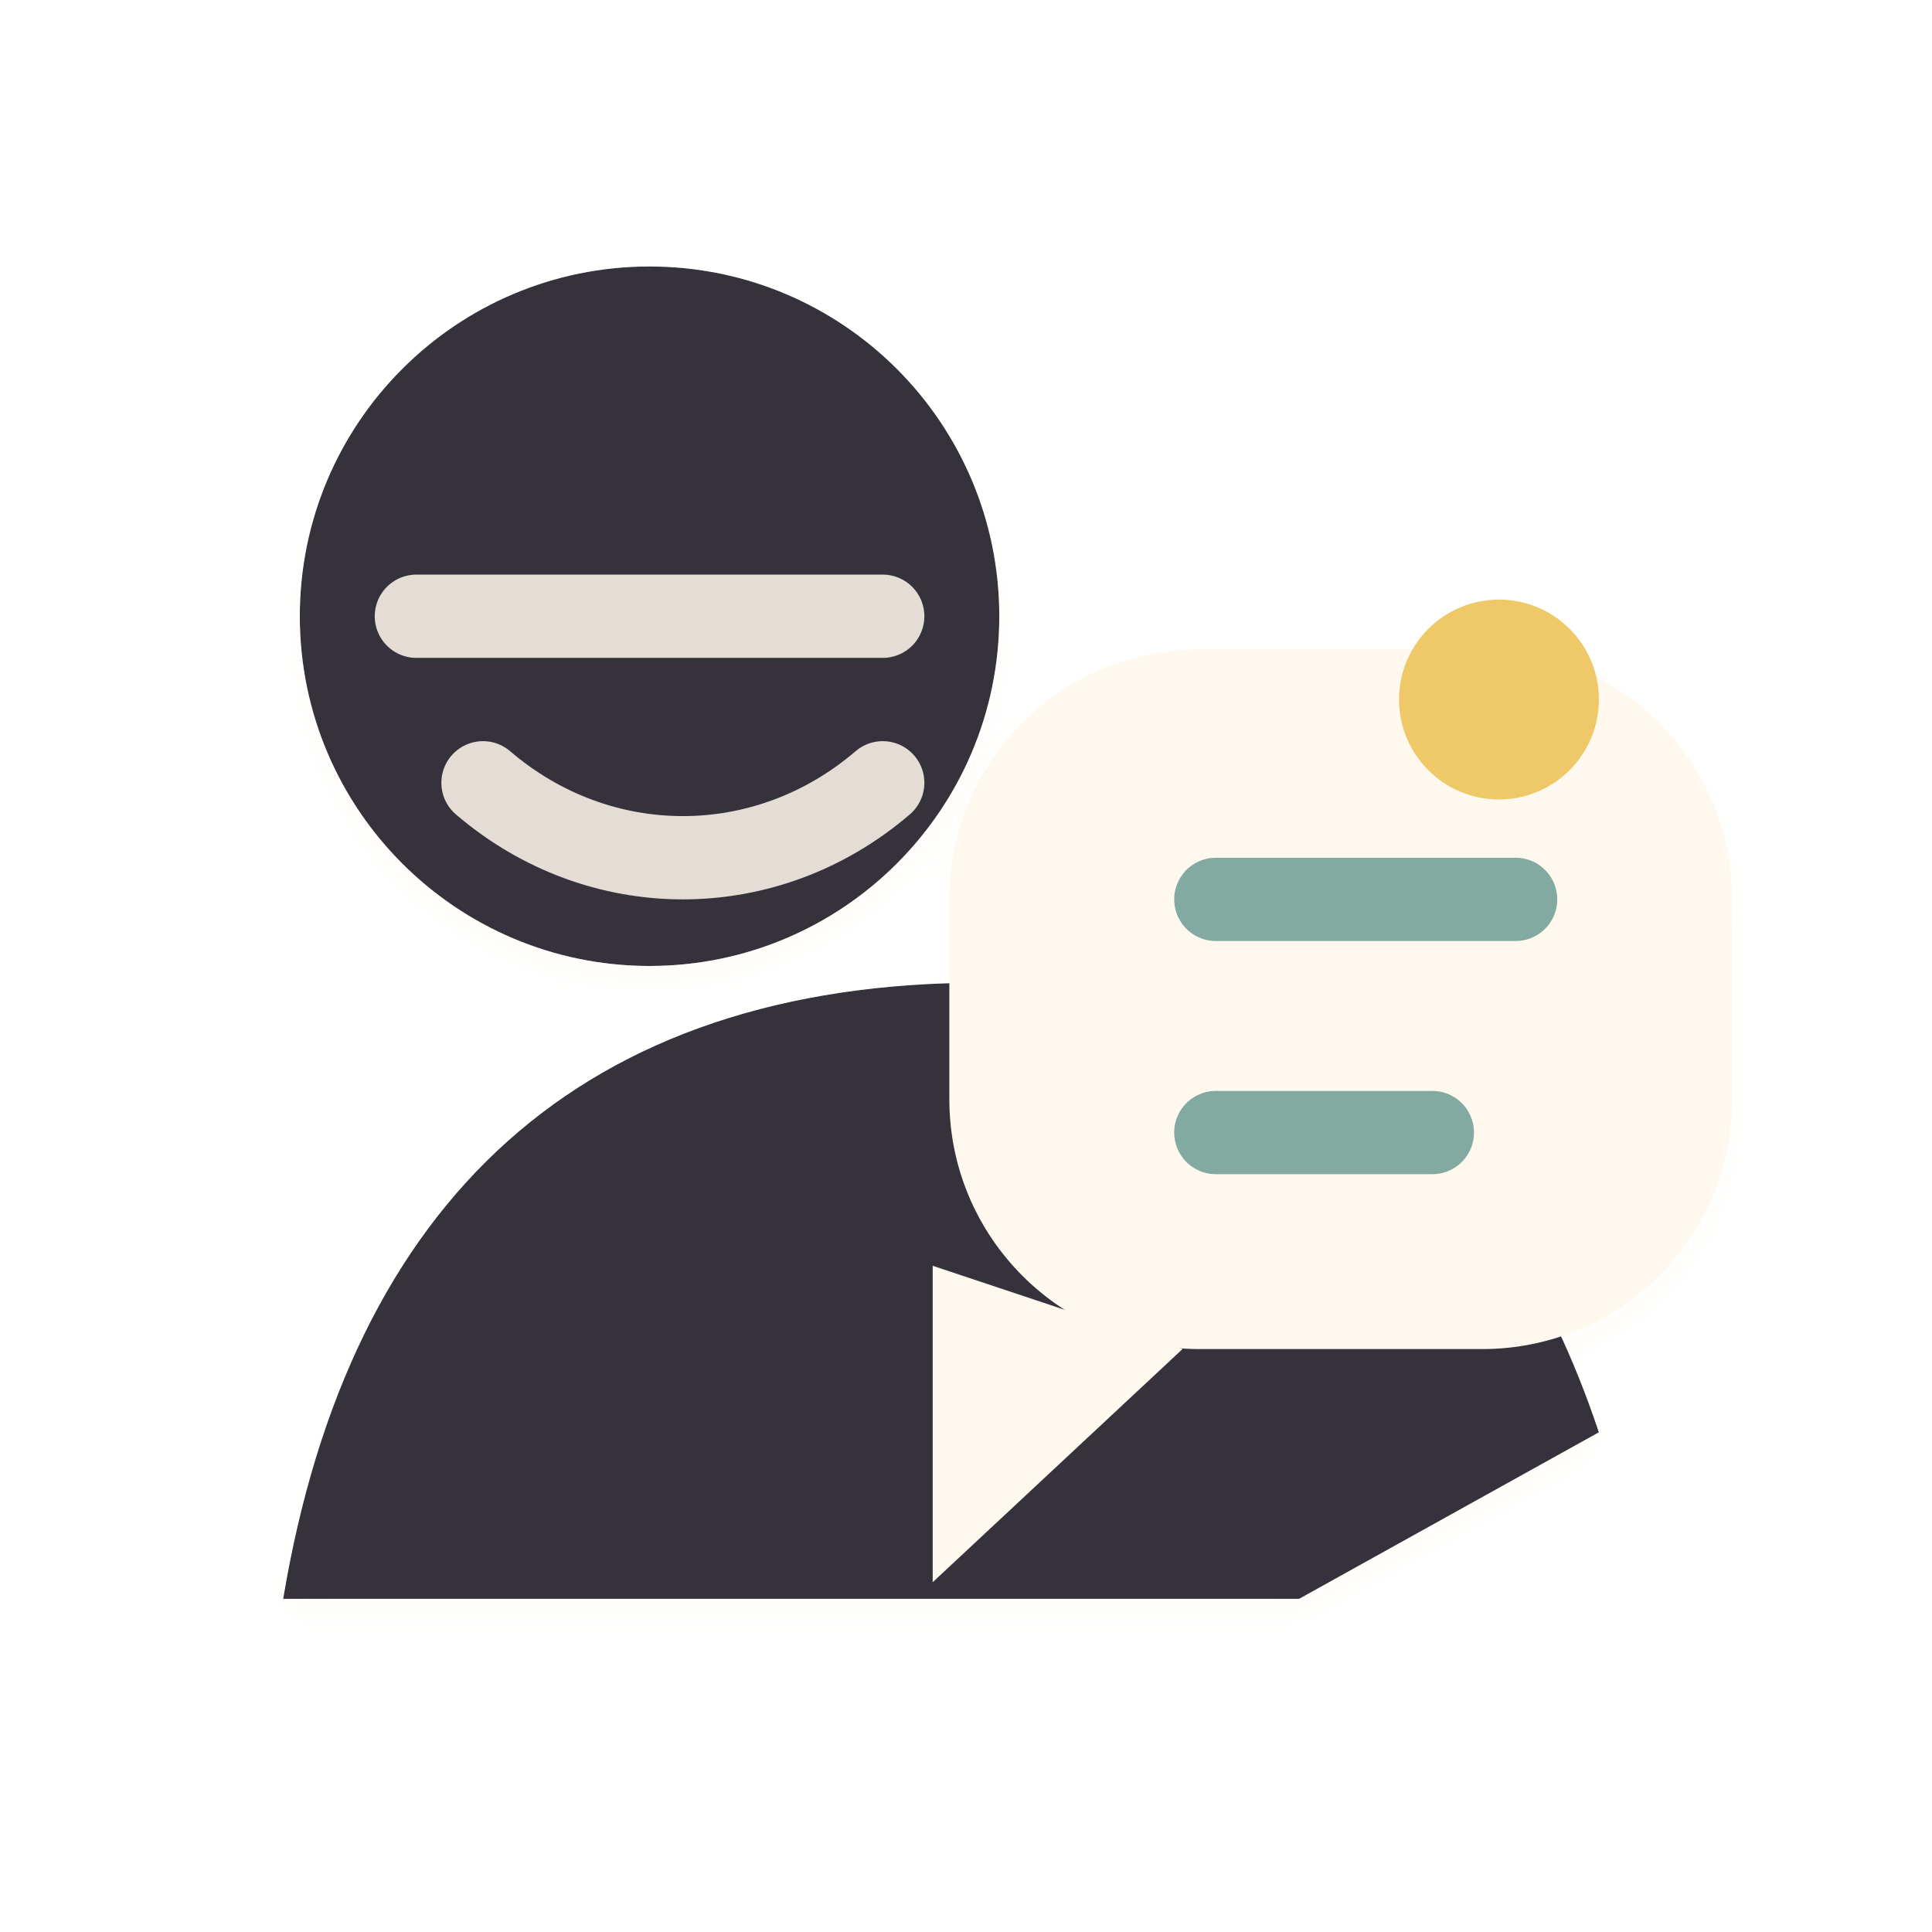
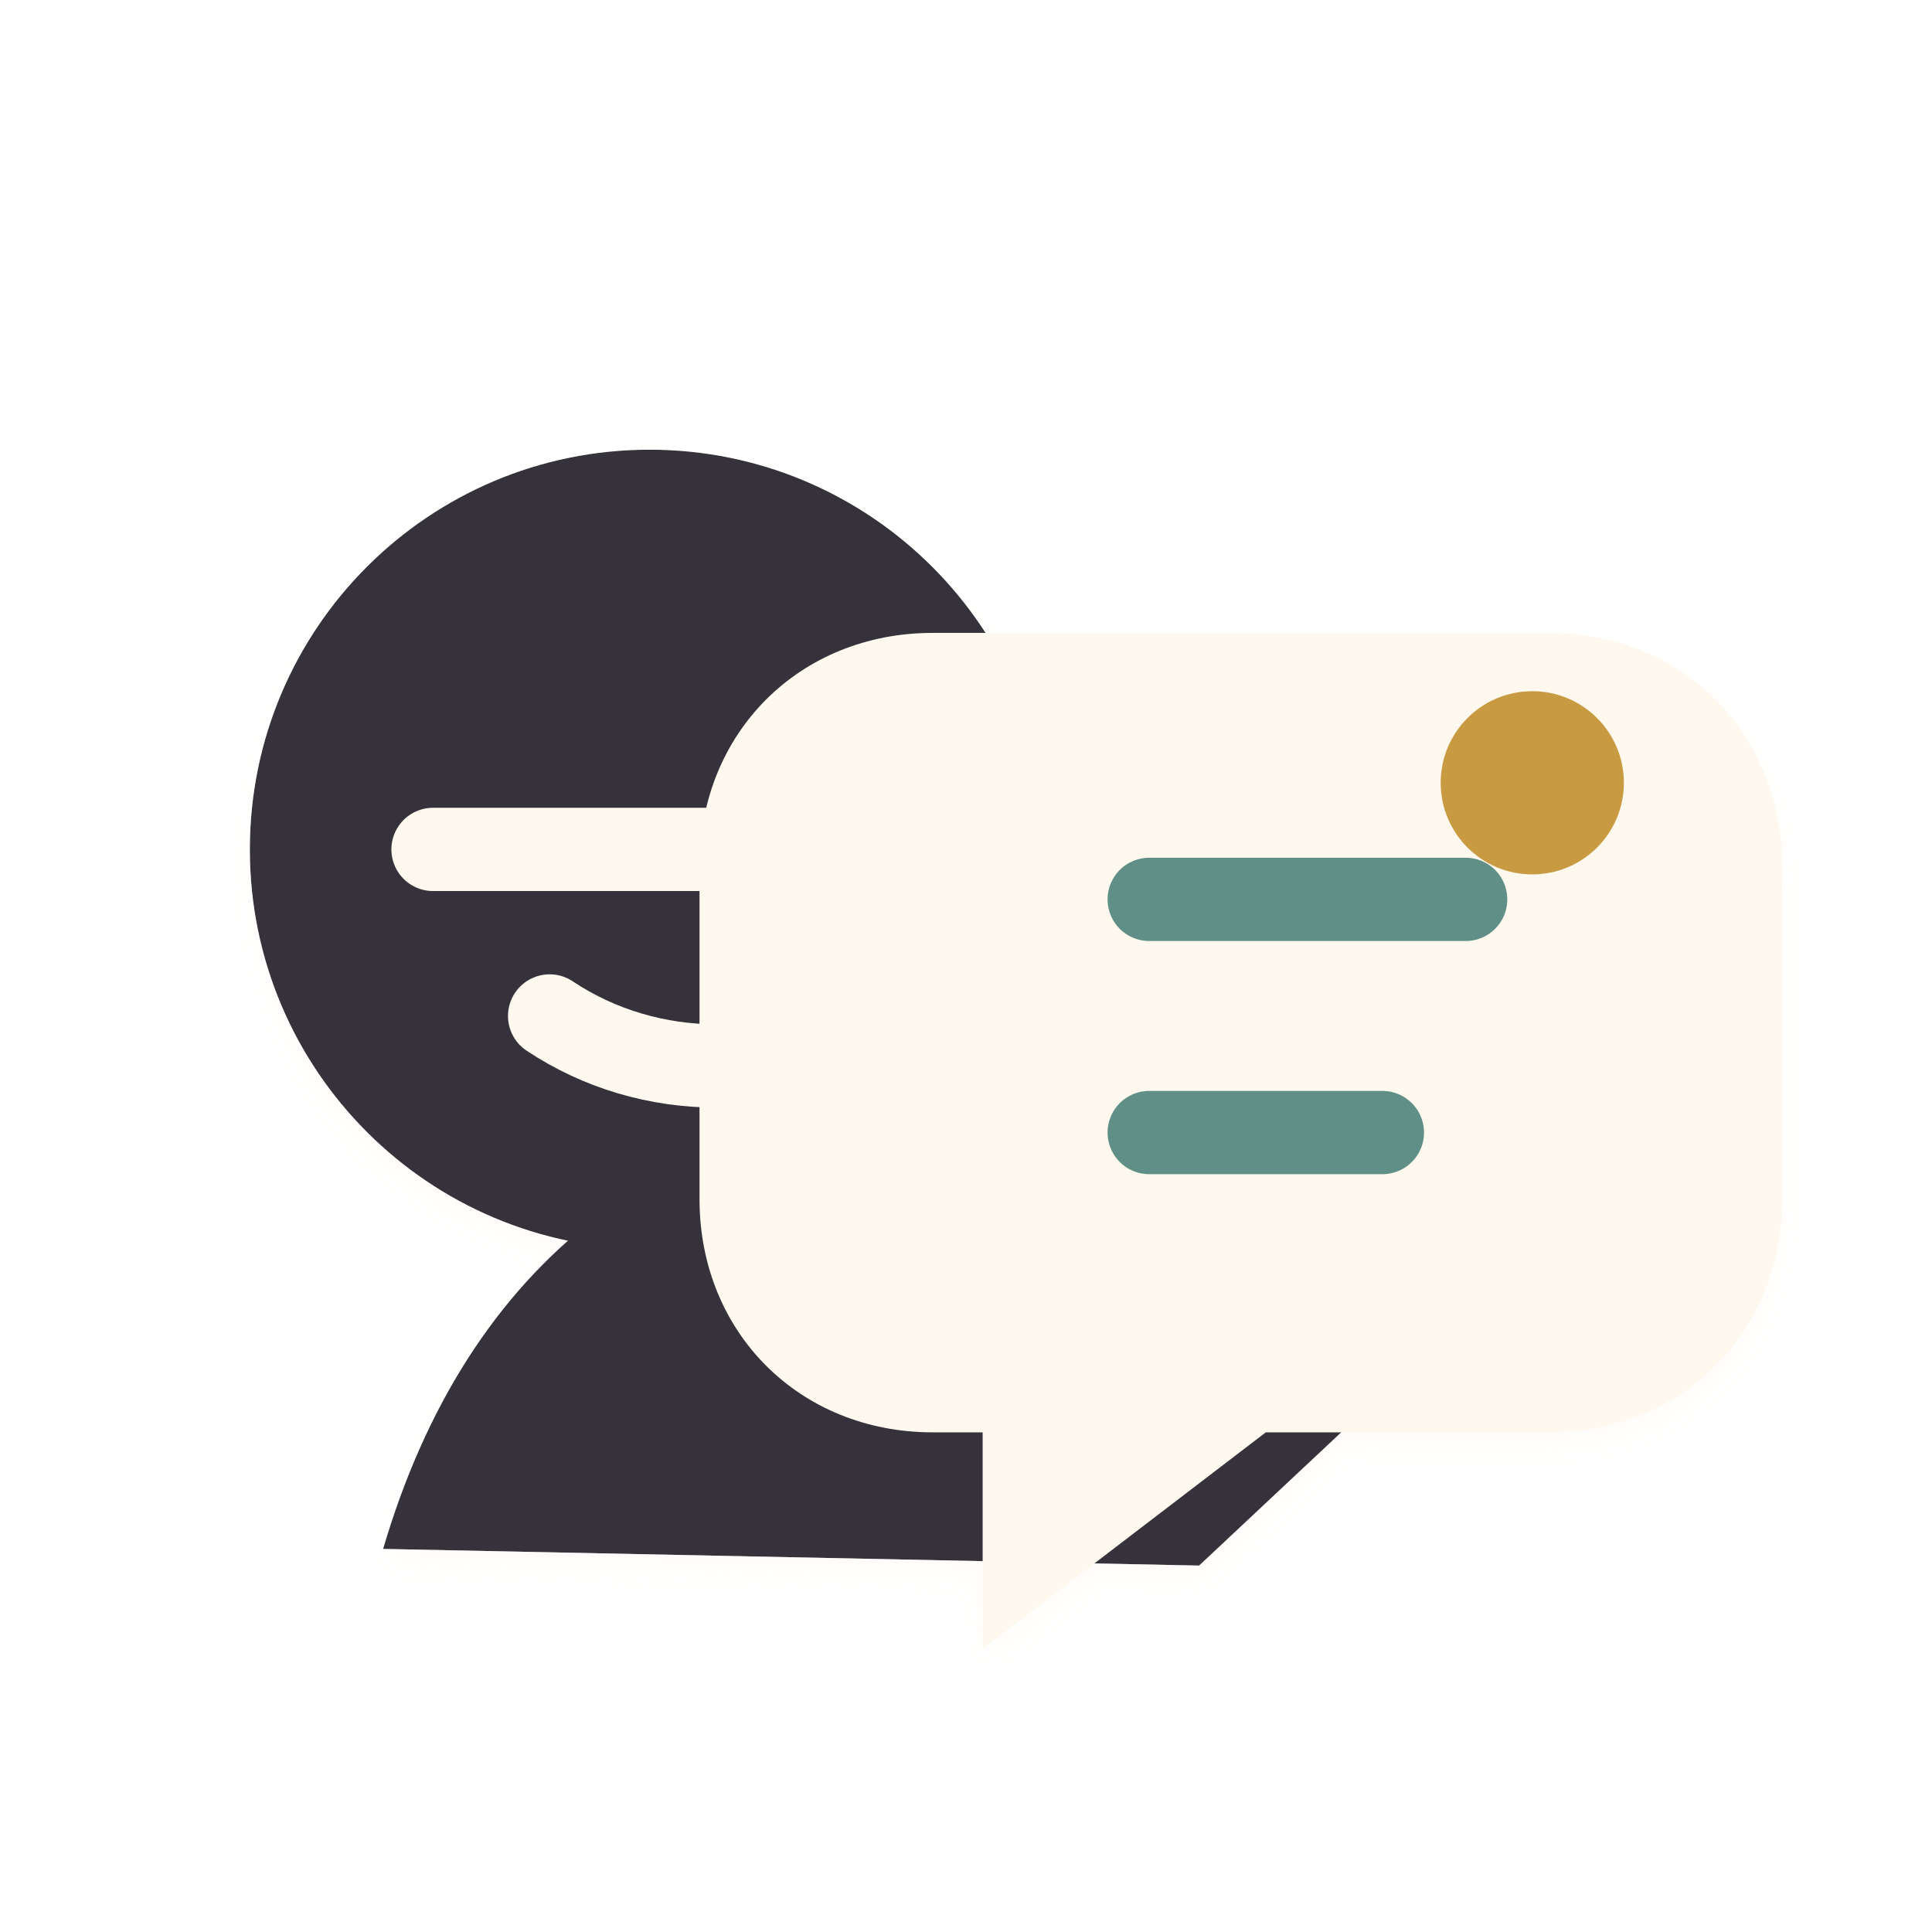
<svg xmlns="http://www.w3.org/2000/svg" viewBox="6 6 116 116" role="img" aria-label="Talk icon">
  <defs>
-     <filter id="d" x="-35%" y="-35%" width="170%" height="170%">
+     <filter id="d" x="-35%" y="-35%" width="170%" height="170%" color-interpolation-filters="sRGB">
      <feDropShadow dx="0" dy="10" stdDeviation="6" flood-color="#2b211d" flood-opacity=".18" />
      <feDropShadow dx="0" dy="1" stdDeviation="1" flood-color="#fffaf4" flood-opacity=".48" />
    </filter>
-     <linearGradient id="cream" x1="18" y1="18" x2="108" y2="114">
+     <linearGradient id="ink" x1="26" y1="24" x2="86" y2="108">
+       <stop stop-color="#34333b" />
+       <stop offset="1" stop-color="#090b11" />
+     </linearGradient>
+     <linearGradient id="cream" x1="52" y1="42" x2="104" y2="92">
      <stop stop-color="#fff8ef" />
      <stop offset="1" stop-color="#e4d7c6" />
    </linearGradient>
-     <linearGradient id="ink" x1="18" y1="14" x2="108" y2="116">
-       <stop stop-color="#34333b" />
-       <stop offset="1" stop-color="#090b11" />
-     </linearGradient>
-     <linearGradient id="gold" x1="20" y1="16" x2="108" y2="112">
-       <stop stop-color="#efc868" />
-       <stop offset=".58" stop-color="#bd8337" />
-       <stop offset="1" stop-color="#6d4522" />
-     </linearGradient>
-     <linearGradient id="teal" x1="18" y1="20" x2="108" y2="112">
-       <stop stop-color="#83aaa0" />
-       <stop offset=".56" stop-color="#4f8077" />
-       <stop offset="1" stop-color="#274e51" />
-     </linearGradient>
  </defs>
  <g filter="url(#d)">
-     <circle cx="45" cy="43" r="21" fill="url(#ink)" />
-     <path d="M23 102c4-24 18-37 42-37 19 0 31 9 37 27l-18 10z" fill="url(#ink)" />
-     <path d="M31 43h28M35 53c7 6 17 6 24 0" fill="none" stroke="#fff8ef" stroke-width="5" stroke-linecap="round" opacity=".86" />
-     <rect x="63" y="45" width="47" height="42" rx="15" fill="url(#cream)" />
-     <path d="M77 87 62 101V82" fill="url(#cream)" />
-     <path d="M79 60h18M79 74h13" stroke="url(#teal)" stroke-width="5" stroke-linecap="round" />
-     <circle cx="96" cy="48" r="6" fill="url(#gold)" />
+     <circle cx="45" cy="57" r="24" fill="url(#ink)" />
+     <path d="M29 99c5-17 17-27 36-27 12 0 22 4 29 13l-16 15z" fill="url(#ink)" />
+     <path d="M32 57h27M39 67c6 4 14 4 20 0" fill="none" stroke="#fff8ef" stroke-width="5" stroke-linecap="round" />
+     <path d="M62 44h37c8 0 14 6 14 14v20c0 8-6 14-14 14H82l-17 13V92h-3c-8 0-14-6-14-14V58c0-8 6-14 14-14z" fill="url(#cream)" />
+     <path d="M75 60h19M75 74h14" stroke="#5f8f86" stroke-width="5" stroke-linecap="round" />
+     <circle cx="98" cy="53" r="5.5" fill="#c89b42" />
  </g>
</svg>
